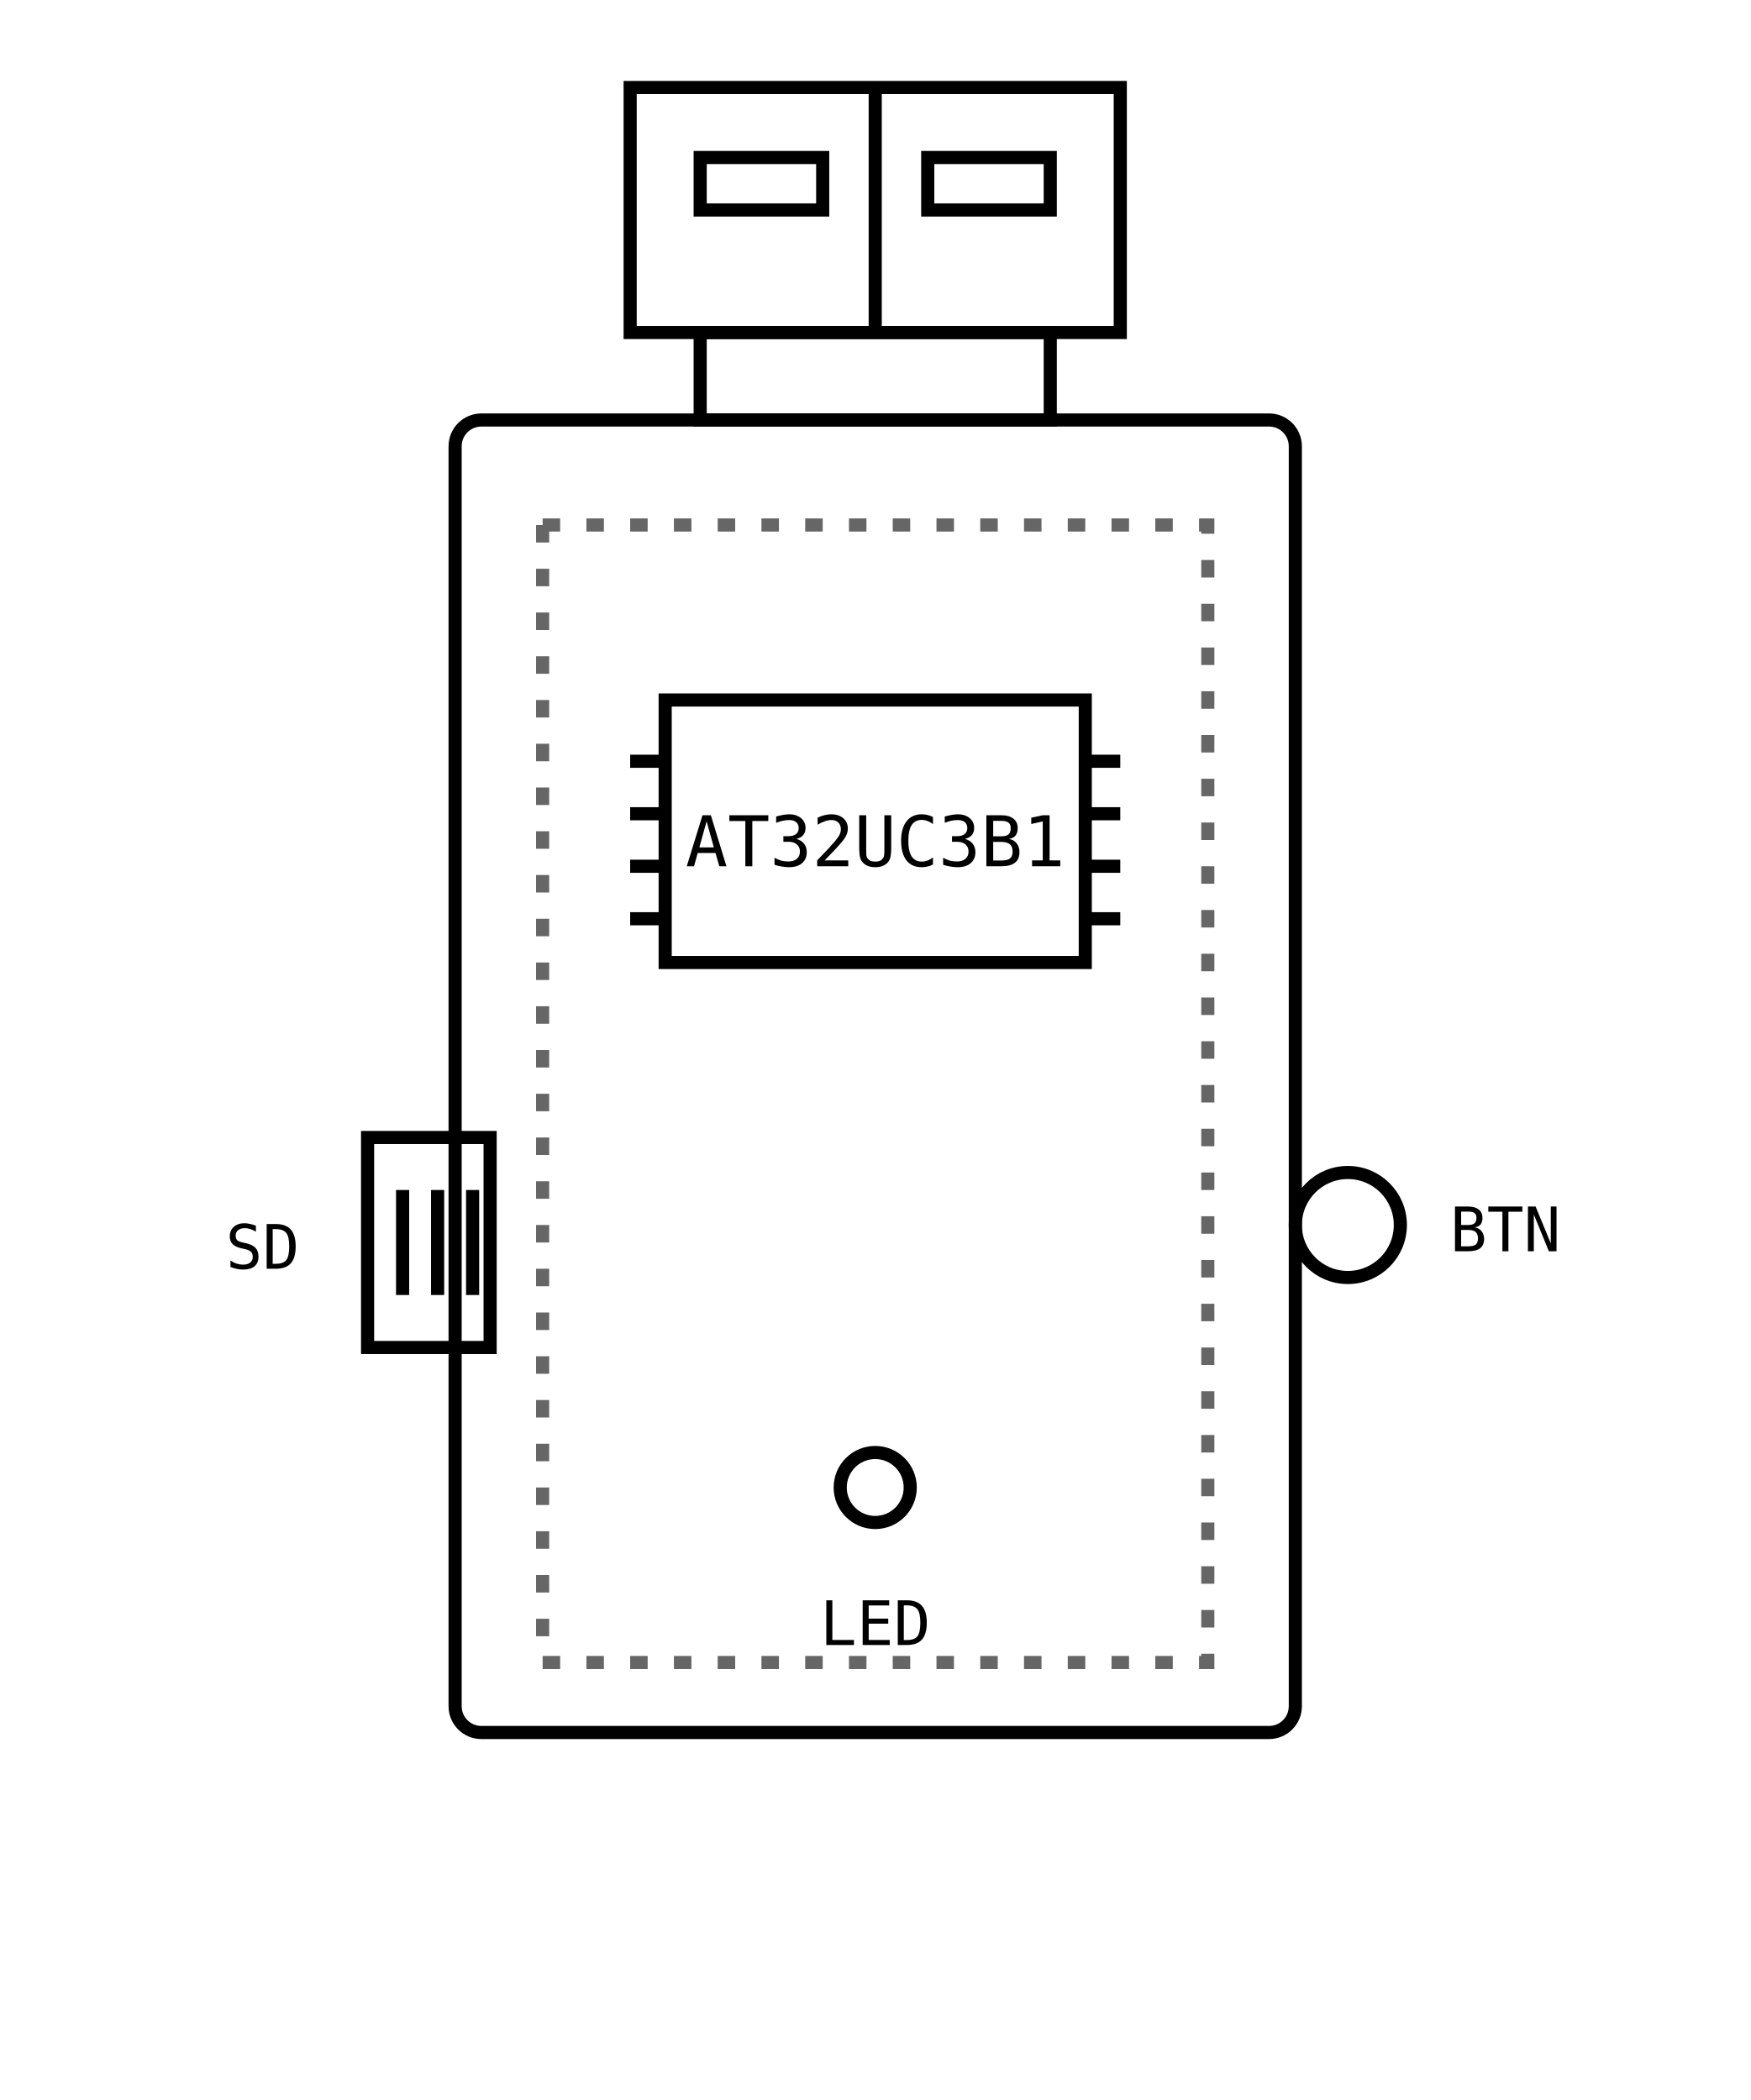
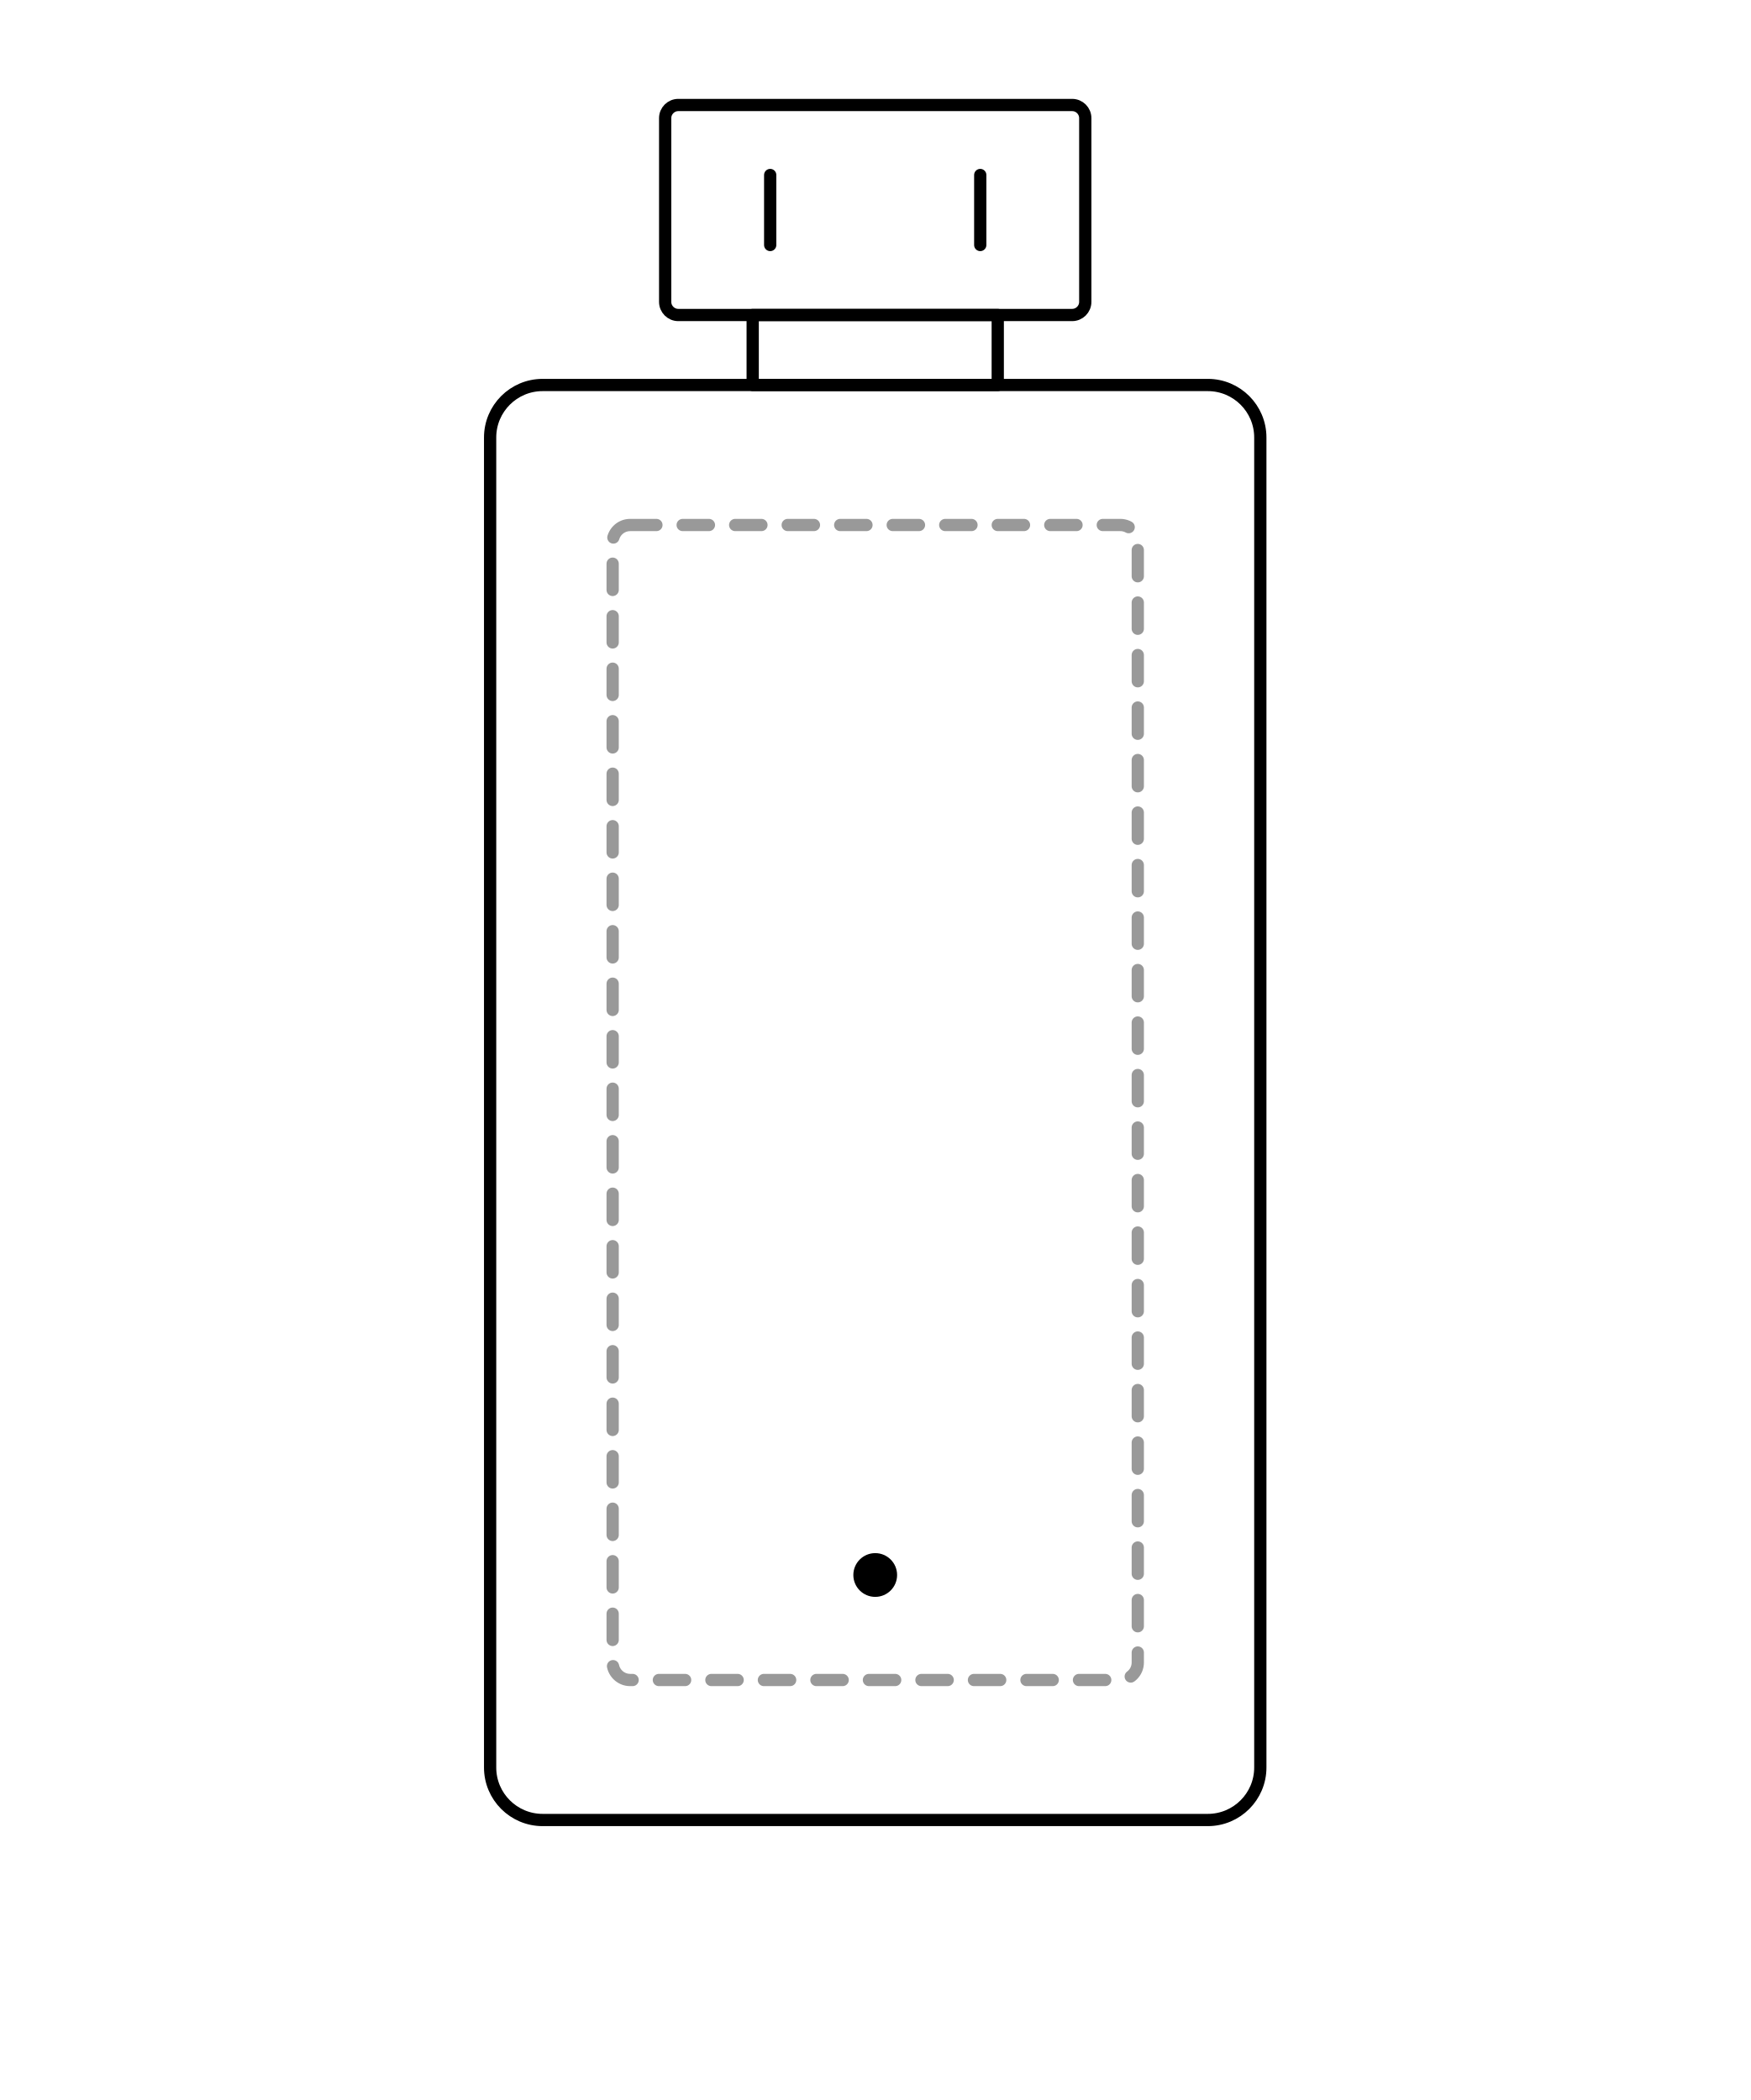
- <svg xmlns="http://www.w3.org/2000/svg" viewBox="0 0 200 240" fill="none" stroke="currentColor" stroke-width="1.5">
-   <rect x="72" y="10" width="56" height="28" />
-   <rect x="80" y="18" width="14" height="6" />
-   <rect x="106" y="18" width="14" height="6" />
-   <line x1="100" y1="10" x2="100" y2="38" />
-   <rect x="80" y="38" width="40" height="10" />
-   <rect x="52" y="48" width="96" height="150" rx="3" />
-   <rect x="62" y="60" width="76" height="130" stroke-dasharray="2 3" opacity="0.6" />
-   <rect x="76" y="80" width="48" height="30" />
-   <text x="100" y="99" text-anchor="middle" font-family="IBM Plex Mono, monospace" font-size="8" fill="currentColor" stroke="none">AT32UC3B1</text>
-   <line x1="76" y1="87" x2="72" y2="87" />
-   <line x1="76" y1="93" x2="72" y2="93" />
-   <line x1="76" y1="99" x2="72" y2="99" />
-   <line x1="76" y1="105" x2="72" y2="105" />
-   <line x1="124" y1="87" x2="128" y2="87" />
-   <line x1="124" y1="93" x2="128" y2="93" />
-   <line x1="124" y1="99" x2="128" y2="99" />
-   <line x1="124" y1="105" x2="128" y2="105" />
-   <rect x="42" y="130" width="14" height="24" />
-   <line x1="46" y1="136" x2="46" y2="148" />
-   <line x1="50" y1="136" x2="50" y2="148" />
-   <line x1="54" y1="136" x2="54" y2="148" />
-   <text x="30" y="145" text-anchor="middle" font-family="IBM Plex Mono, monospace" font-size="7" fill="currentColor" stroke="none">SD</text>
-   <circle cx="154" cy="140" r="6" />
-   <text x="172" y="143" text-anchor="middle" font-family="IBM Plex Mono, monospace" font-size="7" fill="currentColor" stroke="none">BTN</text>
-   <circle cx="100" cy="170" r="4" />
-   <text x="100" y="188" text-anchor="middle" font-family="IBM Plex Mono, monospace" font-size="7" fill="currentColor" stroke="none">LED</text>
+ <svg xmlns="http://www.w3.org/2000/svg" viewBox="0 0 200 240" fill="none" stroke="currentColor" stroke-width="1.4" stroke-linecap="round" stroke-linejoin="round">
+   <rect x="76" y="12" width="48" height="24" rx="1.5" />
+   <line x1="88" y1="20" x2="88" y2="28" />
+   <line x1="112" y1="20" x2="112" y2="28" />
+   <rect x="86" y="36" width="28" height="8" />
+   <rect x="56" y="44" width="88" height="164" rx="6" />
+   <rect x="70" y="60" width="60" height="132" rx="2" stroke-dasharray="3 3" opacity="0.4" />
+   <circle cx="100" cy="180" r="2.5" fill="currentColor" stroke="none" />
</svg>
